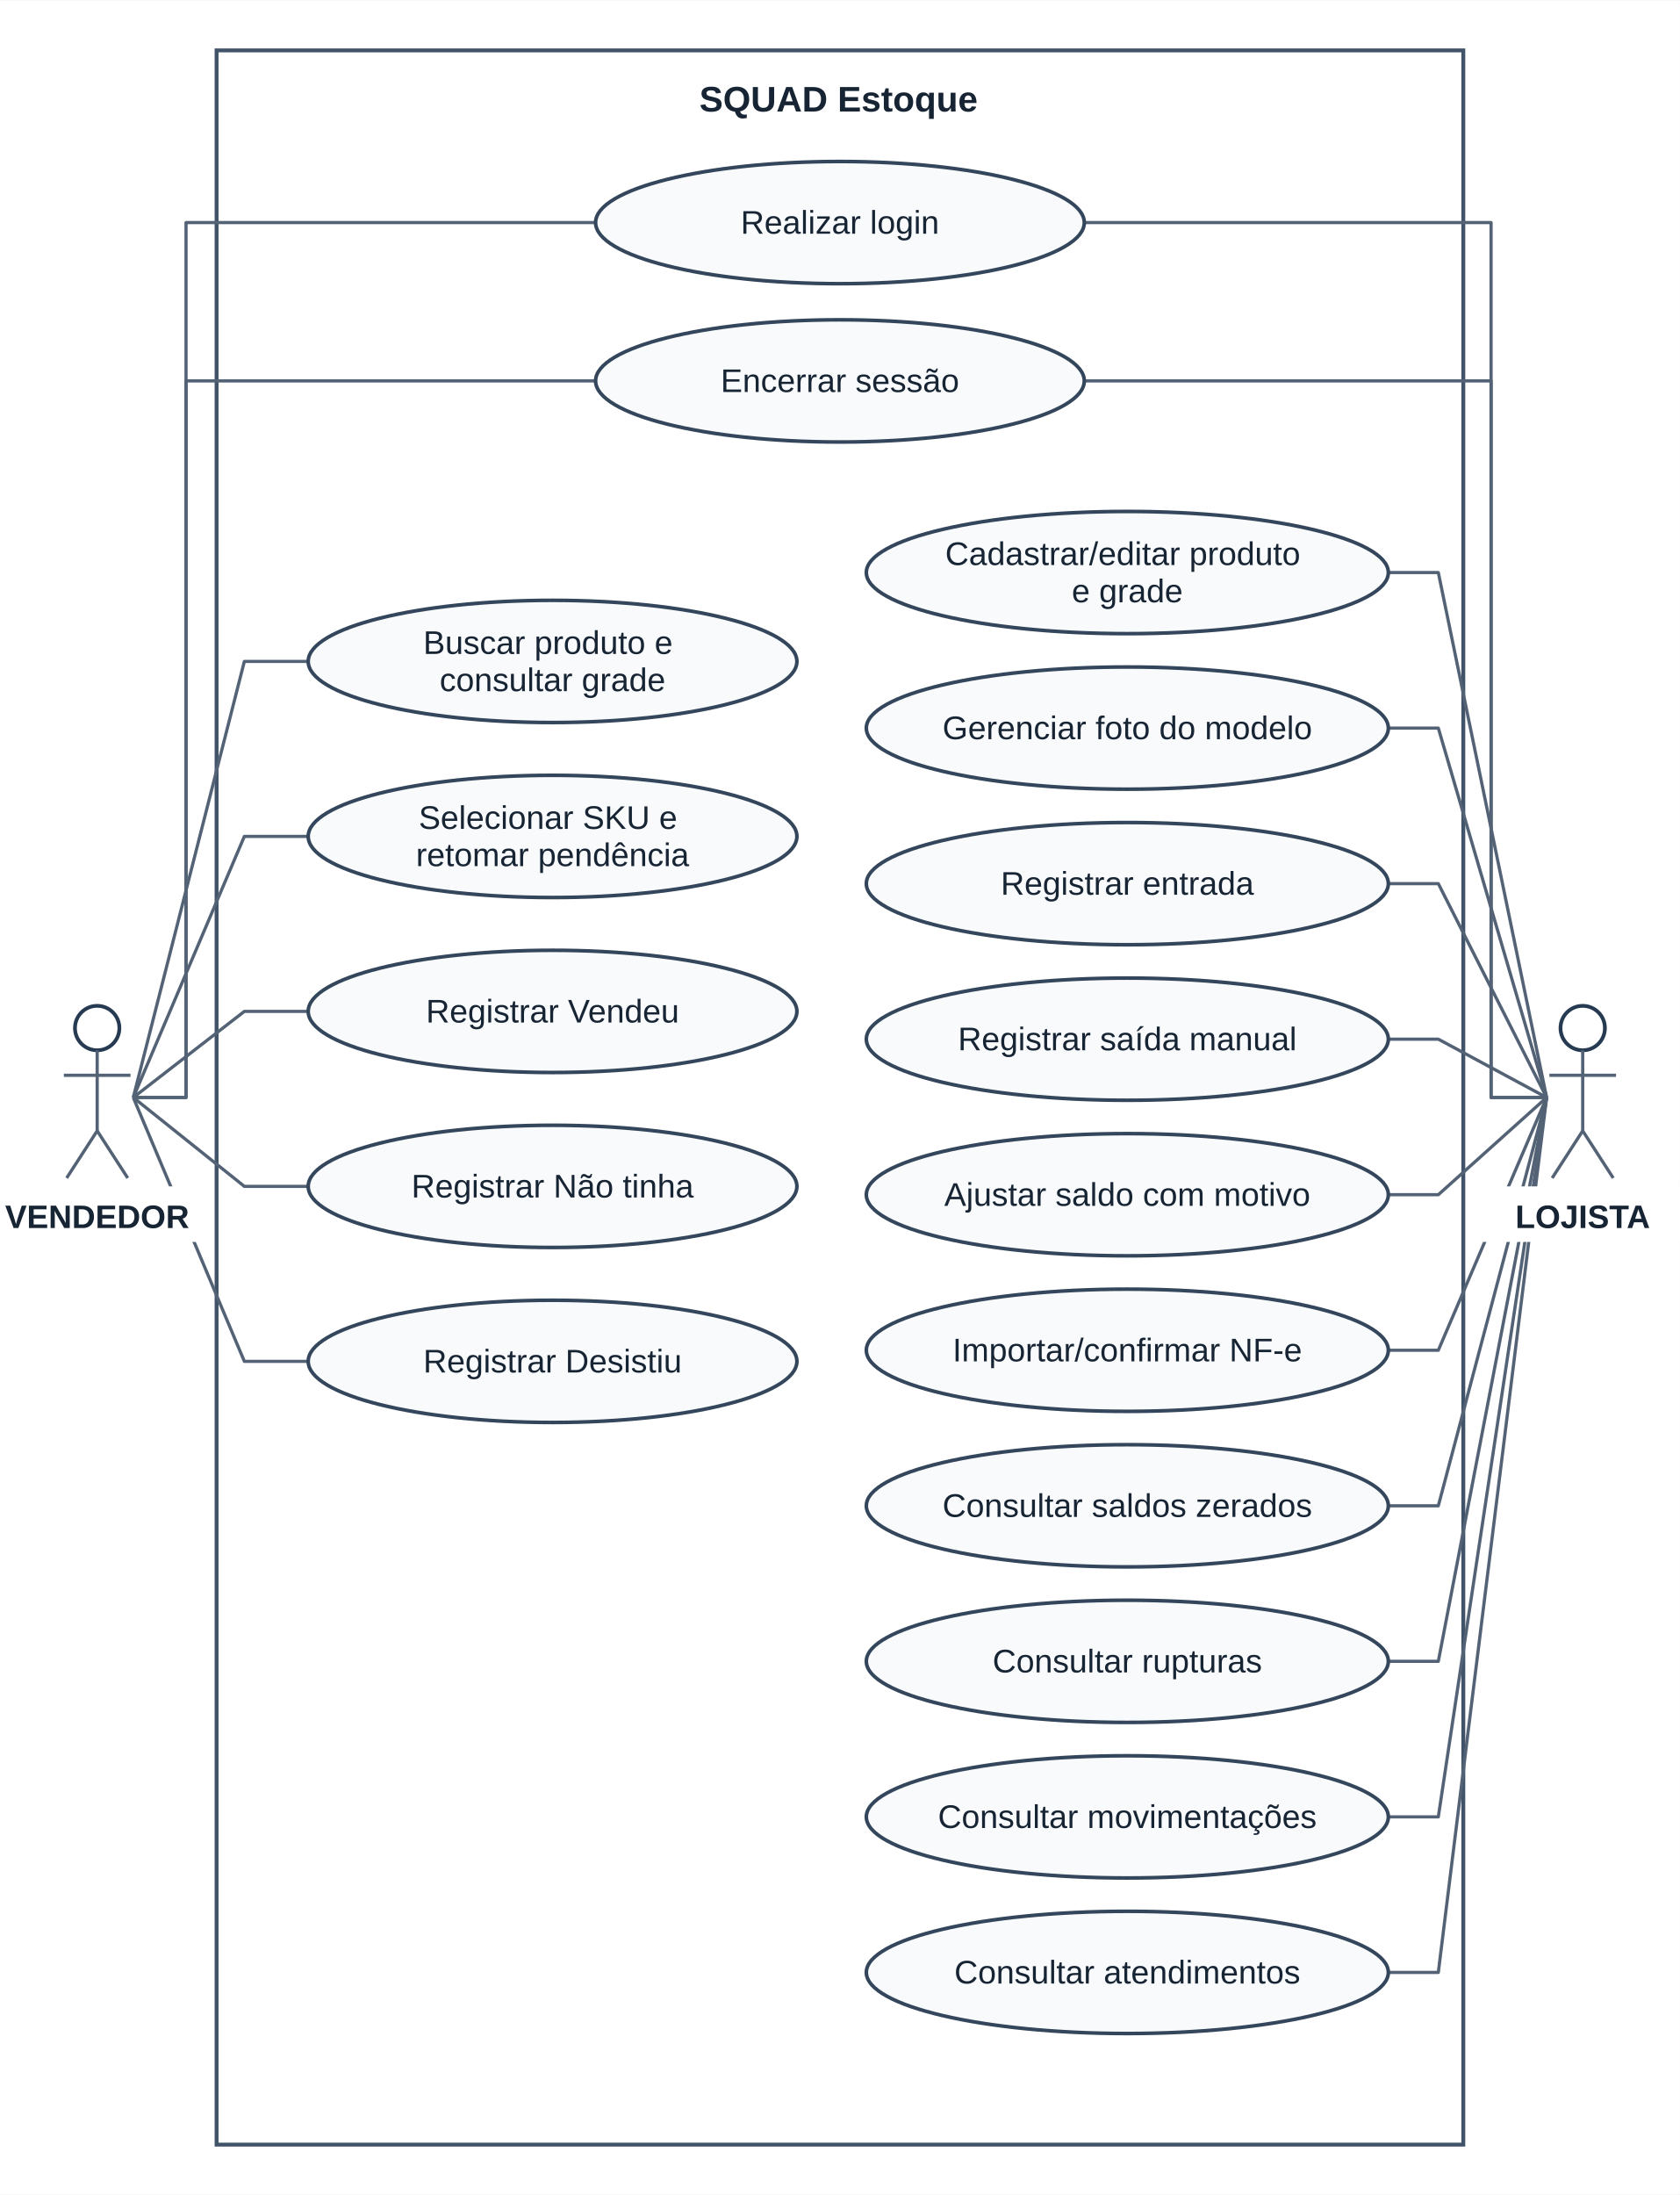
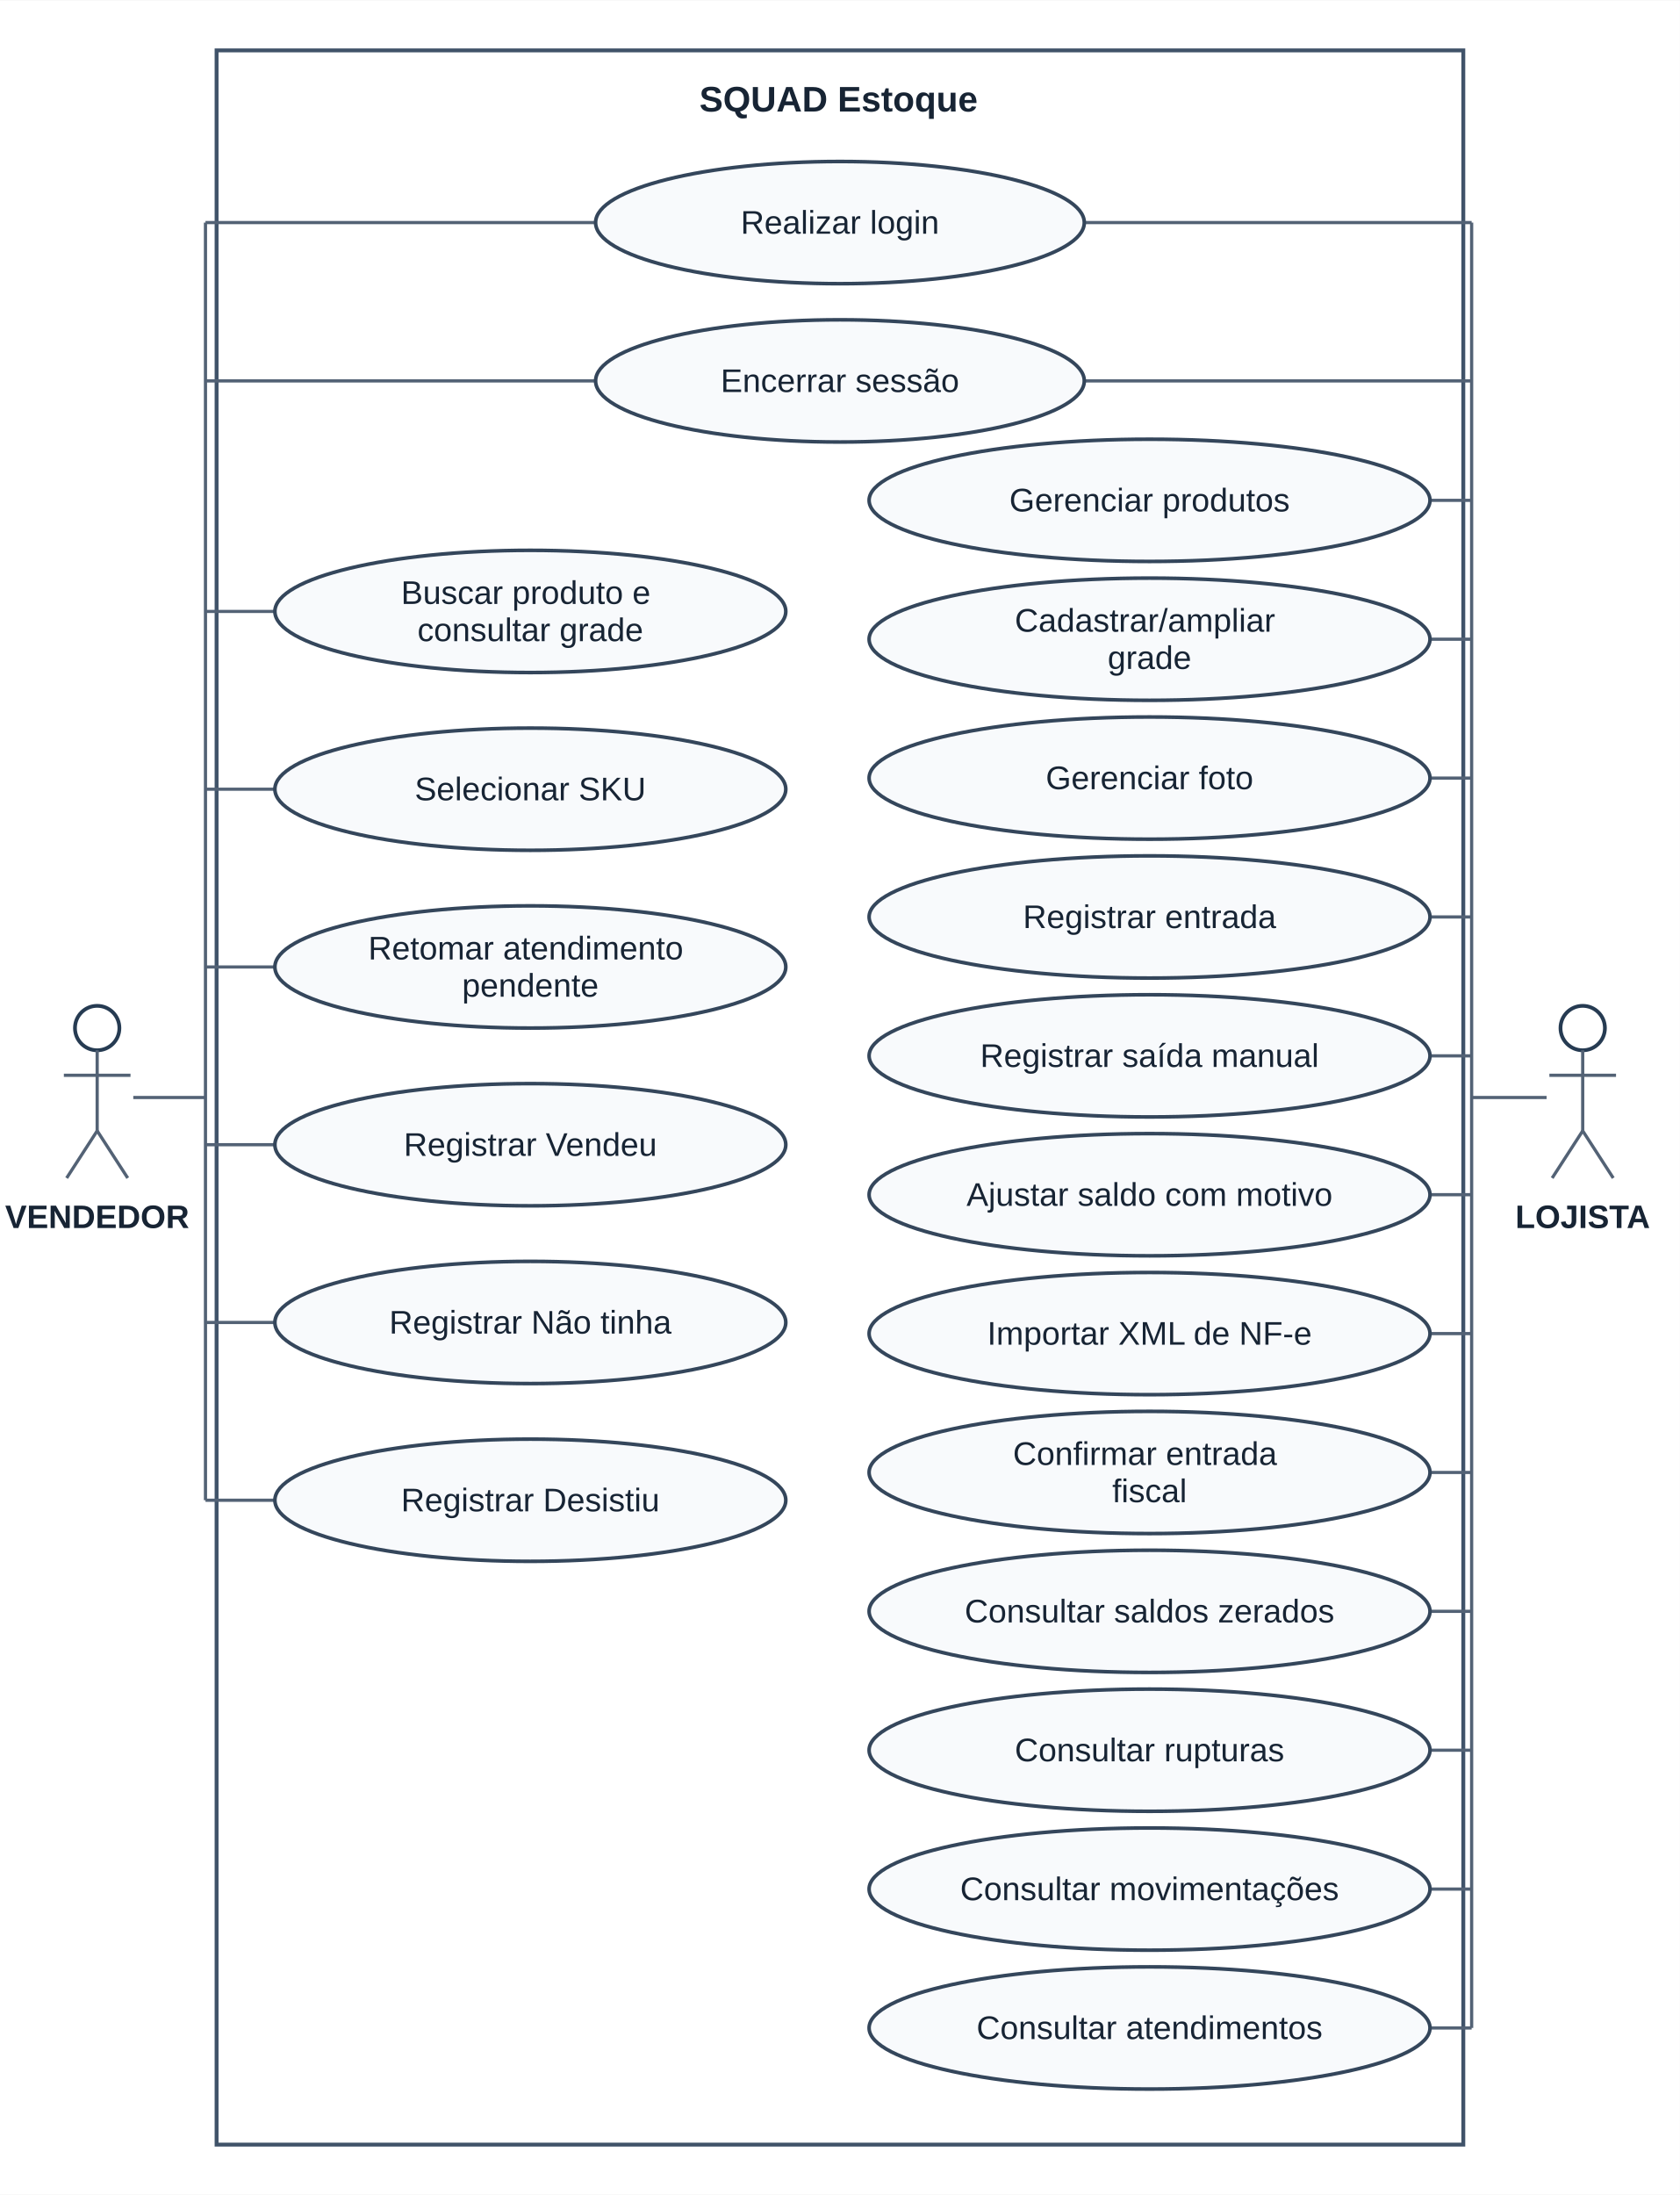
<svg xmlns="http://www.w3.org/2000/svg" width="160mm" height="209mm" viewBox="0 0 605 790" role="img" aria-label="Diagrama UML de casos de uso do SQUAD Estoque com os atores Vendedor e Lojista">
  <rect width="605" height="790" fill="white" />
  <rect x="78" y="18" width="449" height="754" fill="white" stroke="#405369" stroke-width="1.4" />
  <text x="302" y="40.0" text-anchor="middle" font-family="Arial, sans-serif" font-size="12.8" font-weight="bold" fill="#172434">
    <tspan x="302" dy="0">SQUAD Estoque</tspan>
  </text>
-   <polyline points="48,395 67,395 67,80 214,80" fill="none" stroke="#536275" stroke-width="1.15" stroke-linejoin="round" />
-   <polyline points="557,395 537,395 537,80 391,80" fill="none" stroke="#536275" stroke-width="1.15" stroke-linejoin="round" />
+   <polyline points="74,80 74,540" fill="none" stroke="#536275" stroke-width="1.15" stroke-linejoin="round" />
+   <polyline points="530,80 530,730" fill="none" stroke="#536275" stroke-width="1.15" stroke-linejoin="round" />
+   <polyline points="48,395 74,395" fill="none" stroke="#536275" stroke-width="1.15" stroke-linejoin="round" />
+   <polyline points="530,395 557,395" fill="none" stroke="#536275" stroke-width="1.15" stroke-linejoin="round" />
+   <polyline points="74,80 214,80" fill="none" stroke="#536275" stroke-width="1.15" stroke-linejoin="round" />
+   <polyline points="391,80 530,80" fill="none" stroke="#536275" stroke-width="1.15" stroke-linejoin="round" />
  <ellipse cx="302.5" cy="80" rx="88" ry="22" fill="#f8fafc" stroke="#34465b" stroke-width="1.3" />
  <text x="302.5" y="84.0" text-anchor="middle" font-family="Arial, sans-serif" font-size="11.8" font-weight="normal" fill="#172434">
    <tspan x="302.5" dy="0">Realizar login</tspan>
  </text>
-   <polyline points="48,395 67,395 67,137 214,137" fill="none" stroke="#536275" stroke-width="1.15" stroke-linejoin="round" />
-   <polyline points="557,395 537,395 537,137 391,137" fill="none" stroke="#536275" stroke-width="1.15" stroke-linejoin="round" />
+   <polyline points="74,137 214,137" fill="none" stroke="#536275" stroke-width="1.15" stroke-linejoin="round" />
+   <polyline points="391,137 530,137" fill="none" stroke="#536275" stroke-width="1.15" stroke-linejoin="round" />
  <ellipse cx="302.5" cy="137" rx="88" ry="22" fill="#f8fafc" stroke="#34465b" stroke-width="1.3" />
  <text x="302.5" y="141.0" text-anchor="middle" font-family="Arial, sans-serif" font-size="11.8" font-weight="normal" fill="#172434">
    <tspan x="302.5" dy="0">Encerrar sessão</tspan>
  </text>
-   <polyline points="48,395 88,238 111,238" fill="none" stroke="#536275" stroke-width="1.15" stroke-linejoin="round" />
-   <ellipse cx="199" cy="238" rx="88" ry="22" fill="#f8fafc" stroke="#34465b" stroke-width="1.3" />
-   <text x="199" y="235.3" text-anchor="middle" font-family="Arial, sans-serif" font-size="11.8" font-weight="normal" fill="#172434">
-     <tspan x="199" dy="0">Buscar produto e</tspan>
-     <tspan x="199" dy="13.4">consultar grade</tspan>
+   <polyline points="74,220 99,220" fill="none" stroke="#536275" stroke-width="1.15" stroke-linejoin="round" />
+   <ellipse cx="191" cy="220" rx="92" ry="22" fill="#f8fafc" stroke="#34465b" stroke-width="1.3" />
+   <text x="191" y="217.3" text-anchor="middle" font-family="Arial, sans-serif" font-size="11.8" font-weight="normal" fill="#172434">
+     <tspan x="191" dy="0">Buscar produto e</tspan>
+     <tspan x="191" dy="13.4">consultar grade</tspan>
  </text>
-   <polyline points="48,395 88,301 111,301" fill="none" stroke="#536275" stroke-width="1.15" stroke-linejoin="round" />
-   <ellipse cx="199" cy="301" rx="88" ry="22" fill="#f8fafc" stroke="#34465b" stroke-width="1.3" />
-   <text x="199" y="298.3" text-anchor="middle" font-family="Arial, sans-serif" font-size="11.8" font-weight="normal" fill="#172434">
-     <tspan x="199" dy="0">Selecionar SKU e</tspan>
-     <tspan x="199" dy="13.4">retomar pendência</tspan>
+   <polyline points="74,284 99,284" fill="none" stroke="#536275" stroke-width="1.15" stroke-linejoin="round" />
+   <ellipse cx="191" cy="284" rx="92" ry="22" fill="#f8fafc" stroke="#34465b" stroke-width="1.3" />
+   <text x="191" y="288.0" text-anchor="middle" font-family="Arial, sans-serif" font-size="11.8" font-weight="normal" fill="#172434">
+     <tspan x="191" dy="0">Selecionar SKU</tspan>
  </text>
-   <polyline points="48,395 88,364 111,364" fill="none" stroke="#536275" stroke-width="1.15" stroke-linejoin="round" />
-   <ellipse cx="199" cy="364" rx="88" ry="22" fill="#f8fafc" stroke="#34465b" stroke-width="1.3" />
-   <text x="199" y="368.0" text-anchor="middle" font-family="Arial, sans-serif" font-size="11.8" font-weight="normal" fill="#172434">
-     <tspan x="199" dy="0">Registrar Vendeu</tspan>
+   <polyline points="74,348 99,348" fill="none" stroke="#536275" stroke-width="1.15" stroke-linejoin="round" />
+   <ellipse cx="191" cy="348" rx="92" ry="22" fill="#f8fafc" stroke="#34465b" stroke-width="1.3" />
+   <text x="191" y="345.3" text-anchor="middle" font-family="Arial, sans-serif" font-size="11.8" font-weight="normal" fill="#172434">
+     <tspan x="191" dy="0">Retomar atendimento</tspan>
+     <tspan x="191" dy="13.4">pendente</tspan>
  </text>
-   <polyline points="48,395 88,427 111,427" fill="none" stroke="#536275" stroke-width="1.15" stroke-linejoin="round" />
-   <ellipse cx="199" cy="427" rx="88" ry="22" fill="#f8fafc" stroke="#34465b" stroke-width="1.3" />
-   <text x="199" y="431.0" text-anchor="middle" font-family="Arial, sans-serif" font-size="11.8" font-weight="normal" fill="#172434">
-     <tspan x="199" dy="0">Registrar Não tinha</tspan>
+   <polyline points="74,412 99,412" fill="none" stroke="#536275" stroke-width="1.15" stroke-linejoin="round" />
+   <ellipse cx="191" cy="412" rx="92" ry="22" fill="#f8fafc" stroke="#34465b" stroke-width="1.3" />
+   <text x="191" y="416.0" text-anchor="middle" font-family="Arial, sans-serif" font-size="11.8" font-weight="normal" fill="#172434">
+     <tspan x="191" dy="0">Registrar Vendeu</tspan>
  </text>
-   <polyline points="48,395 88,490 111,490" fill="none" stroke="#536275" stroke-width="1.15" stroke-linejoin="round" />
-   <ellipse cx="199" cy="490" rx="88" ry="22" fill="#f8fafc" stroke="#34465b" stroke-width="1.3" />
-   <text x="199" y="494.0" text-anchor="middle" font-family="Arial, sans-serif" font-size="11.8" font-weight="normal" fill="#172434">
-     <tspan x="199" dy="0">Registrar Desistiu</tspan>
+   <polyline points="74,476 99,476" fill="none" stroke="#536275" stroke-width="1.15" stroke-linejoin="round" />
+   <ellipse cx="191" cy="476" rx="92" ry="22" fill="#f8fafc" stroke="#34465b" stroke-width="1.3" />
+   <text x="191" y="480.0" text-anchor="middle" font-family="Arial, sans-serif" font-size="11.8" font-weight="normal" fill="#172434">
+     <tspan x="191" dy="0">Registrar Não tinha</tspan>
  </text>
-   <polyline points="557,395 518,206 500,206" fill="none" stroke="#536275" stroke-width="1.15" stroke-linejoin="round" />
-   <ellipse cx="406" cy="206" rx="94" ry="22" fill="#f8fafc" stroke="#34465b" stroke-width="1.3" />
-   <text x="406" y="203.3" text-anchor="middle" font-family="Arial, sans-serif" font-size="11.8" font-weight="normal" fill="#172434">
-     <tspan x="406" dy="0">Cadastrar/editar produto</tspan>
-     <tspan x="406" dy="13.4">e grade</tspan>
+   <polyline points="74,540 99,540" fill="none" stroke="#536275" stroke-width="1.15" stroke-linejoin="round" />
+   <ellipse cx="191" cy="540" rx="92" ry="22" fill="#f8fafc" stroke="#34465b" stroke-width="1.3" />
+   <text x="191" y="544.0" text-anchor="middle" font-family="Arial, sans-serif" font-size="11.8" font-weight="normal" fill="#172434">
+     <tspan x="191" dy="0">Registrar Desistiu</tspan>
  </text>
-   <polyline points="557,395 518,262 500,262" fill="none" stroke="#536275" stroke-width="1.15" stroke-linejoin="round" />
-   <ellipse cx="406" cy="262" rx="94" ry="22" fill="#f8fafc" stroke="#34465b" stroke-width="1.3" />
-   <text x="406" y="266.0" text-anchor="middle" font-family="Arial, sans-serif" font-size="11.8" font-weight="normal" fill="#172434">
-     <tspan x="406" dy="0">Gerenciar foto do modelo</tspan>
+   <polyline points="515,180 530,180" fill="none" stroke="#536275" stroke-width="1.15" stroke-linejoin="round" />
+   <ellipse cx="414" cy="180" rx="101" ry="22" fill="#f8fafc" stroke="#34465b" stroke-width="1.3" />
+   <text x="414" y="184.0" text-anchor="middle" font-family="Arial, sans-serif" font-size="11.8" font-weight="normal" fill="#172434">
+     <tspan x="414" dy="0">Gerenciar produtos</tspan>
  </text>
-   <polyline points="557,395 518,318 500,318" fill="none" stroke="#536275" stroke-width="1.15" stroke-linejoin="round" />
-   <ellipse cx="406" cy="318" rx="94" ry="22" fill="#f8fafc" stroke="#34465b" stroke-width="1.3" />
-   <text x="406" y="322.0" text-anchor="middle" font-family="Arial, sans-serif" font-size="11.8" font-weight="normal" fill="#172434">
-     <tspan x="406" dy="0">Registrar entrada</tspan>
+   <polyline points="515,230 530,230" fill="none" stroke="#536275" stroke-width="1.15" stroke-linejoin="round" />
+   <ellipse cx="414" cy="230" rx="101" ry="22" fill="#f8fafc" stroke="#34465b" stroke-width="1.3" />
+   <text x="414" y="227.3" text-anchor="middle" font-family="Arial, sans-serif" font-size="11.8" font-weight="normal" fill="#172434">
+     <tspan x="414" dy="0">Cadastrar/ampliar</tspan>
+     <tspan x="414" dy="13.4">grade</tspan>
  </text>
-   <polyline points="557,395 518,374 500,374" fill="none" stroke="#536275" stroke-width="1.15" stroke-linejoin="round" />
-   <ellipse cx="406" cy="374" rx="94" ry="22" fill="#f8fafc" stroke="#34465b" stroke-width="1.3" />
-   <text x="406" y="378.0" text-anchor="middle" font-family="Arial, sans-serif" font-size="11.8" font-weight="normal" fill="#172434">
-     <tspan x="406" dy="0">Registrar saída manual</tspan>
+   <polyline points="515,280 530,280" fill="none" stroke="#536275" stroke-width="1.15" stroke-linejoin="round" />
+   <ellipse cx="414" cy="280" rx="101" ry="22" fill="#f8fafc" stroke="#34465b" stroke-width="1.3" />
+   <text x="414" y="284.0" text-anchor="middle" font-family="Arial, sans-serif" font-size="11.8" font-weight="normal" fill="#172434">
+     <tspan x="414" dy="0">Gerenciar foto</tspan>
  </text>
-   <polyline points="557,395 518,430 500,430" fill="none" stroke="#536275" stroke-width="1.15" stroke-linejoin="round" />
-   <ellipse cx="406" cy="430" rx="94" ry="22" fill="#f8fafc" stroke="#34465b" stroke-width="1.3" />
-   <text x="406" y="434.0" text-anchor="middle" font-family="Arial, sans-serif" font-size="11.8" font-weight="normal" fill="#172434">
-     <tspan x="406" dy="0">Ajustar saldo com motivo</tspan>
+   <polyline points="515,330 530,330" fill="none" stroke="#536275" stroke-width="1.15" stroke-linejoin="round" />
+   <ellipse cx="414" cy="330" rx="101" ry="22" fill="#f8fafc" stroke="#34465b" stroke-width="1.3" />
+   <text x="414" y="334.0" text-anchor="middle" font-family="Arial, sans-serif" font-size="11.8" font-weight="normal" fill="#172434">
+     <tspan x="414" dy="0">Registrar entrada</tspan>
  </text>
-   <polyline points="557,395 518,486 500,486" fill="none" stroke="#536275" stroke-width="1.15" stroke-linejoin="round" />
-   <ellipse cx="406" cy="486" rx="94" ry="22" fill="#f8fafc" stroke="#34465b" stroke-width="1.3" />
-   <text x="406" y="490.0" text-anchor="middle" font-family="Arial, sans-serif" font-size="11.8" font-weight="normal" fill="#172434">
-     <tspan x="406" dy="0">Importar/confirmar NF-e</tspan>
+   <polyline points="515,380 530,380" fill="none" stroke="#536275" stroke-width="1.15" stroke-linejoin="round" />
+   <ellipse cx="414" cy="380" rx="101" ry="22" fill="#f8fafc" stroke="#34465b" stroke-width="1.3" />
+   <text x="414" y="384.0" text-anchor="middle" font-family="Arial, sans-serif" font-size="11.8" font-weight="normal" fill="#172434">
+     <tspan x="414" dy="0">Registrar saída manual</tspan>
  </text>
-   <polyline points="557,395 518,542 500,542" fill="none" stroke="#536275" stroke-width="1.15" stroke-linejoin="round" />
-   <ellipse cx="406" cy="542" rx="94" ry="22" fill="#f8fafc" stroke="#34465b" stroke-width="1.3" />
-   <text x="406" y="546.0" text-anchor="middle" font-family="Arial, sans-serif" font-size="11.8" font-weight="normal" fill="#172434">
-     <tspan x="406" dy="0">Consultar saldos zerados</tspan>
+   <polyline points="515,430 530,430" fill="none" stroke="#536275" stroke-width="1.15" stroke-linejoin="round" />
+   <ellipse cx="414" cy="430" rx="101" ry="22" fill="#f8fafc" stroke="#34465b" stroke-width="1.3" />
+   <text x="414" y="434.0" text-anchor="middle" font-family="Arial, sans-serif" font-size="11.8" font-weight="normal" fill="#172434">
+     <tspan x="414" dy="0">Ajustar saldo com motivo</tspan>
  </text>
-   <polyline points="557,395 518,598 500,598" fill="none" stroke="#536275" stroke-width="1.15" stroke-linejoin="round" />
-   <ellipse cx="406" cy="598" rx="94" ry="22" fill="#f8fafc" stroke="#34465b" stroke-width="1.3" />
-   <text x="406" y="602.0" text-anchor="middle" font-family="Arial, sans-serif" font-size="11.8" font-weight="normal" fill="#172434">
-     <tspan x="406" dy="0">Consultar rupturas</tspan>
+   <polyline points="515,480 530,480" fill="none" stroke="#536275" stroke-width="1.15" stroke-linejoin="round" />
+   <ellipse cx="414" cy="480" rx="101" ry="22" fill="#f8fafc" stroke="#34465b" stroke-width="1.3" />
+   <text x="414" y="484.0" text-anchor="middle" font-family="Arial, sans-serif" font-size="11.8" font-weight="normal" fill="#172434">
+     <tspan x="414" dy="0">Importar XML de NF-e</tspan>
  </text>
-   <polyline points="557,395 518,654 500,654" fill="none" stroke="#536275" stroke-width="1.15" stroke-linejoin="round" />
-   <ellipse cx="406" cy="654" rx="94" ry="22" fill="#f8fafc" stroke="#34465b" stroke-width="1.3" />
-   <text x="406" y="658.0" text-anchor="middle" font-family="Arial, sans-serif" font-size="11.8" font-weight="normal" fill="#172434">
-     <tspan x="406" dy="0">Consultar movimentações</tspan>
+   <polyline points="515,530 530,530" fill="none" stroke="#536275" stroke-width="1.15" stroke-linejoin="round" />
+   <ellipse cx="414" cy="530" rx="101" ry="22" fill="#f8fafc" stroke="#34465b" stroke-width="1.3" />
+   <text x="414" y="527.3" text-anchor="middle" font-family="Arial, sans-serif" font-size="11.8" font-weight="normal" fill="#172434">
+     <tspan x="414" dy="0">Confirmar entrada</tspan>
+     <tspan x="414" dy="13.4">fiscal</tspan>
  </text>
-   <polyline points="557,395 518,710 500,710" fill="none" stroke="#536275" stroke-width="1.15" stroke-linejoin="round" />
-   <ellipse cx="406" cy="710" rx="94" ry="22" fill="#f8fafc" stroke="#34465b" stroke-width="1.3" />
-   <text x="406" y="714.0" text-anchor="middle" font-family="Arial, sans-serif" font-size="11.8" font-weight="normal" fill="#172434">
-     <tspan x="406" dy="0">Consultar atendimentos</tspan>
+   <polyline points="515,580 530,580" fill="none" stroke="#536275" stroke-width="1.15" stroke-linejoin="round" />
+   <ellipse cx="414" cy="580" rx="101" ry="22" fill="#f8fafc" stroke="#34465b" stroke-width="1.3" />
+   <text x="414" y="584.0" text-anchor="middle" font-family="Arial, sans-serif" font-size="11.8" font-weight="normal" fill="#172434">
+     <tspan x="414" dy="0">Consultar saldos zerados</tspan>
+   </text>
+   <polyline points="515,630 530,630" fill="none" stroke="#536275" stroke-width="1.15" stroke-linejoin="round" />
+   <ellipse cx="414" cy="630" rx="101" ry="22" fill="#f8fafc" stroke="#34465b" stroke-width="1.3" />
+   <text x="414" y="634.0" text-anchor="middle" font-family="Arial, sans-serif" font-size="11.8" font-weight="normal" fill="#172434">
+     <tspan x="414" dy="0">Consultar rupturas</tspan>
+   </text>
+   <polyline points="515,680 530,680" fill="none" stroke="#536275" stroke-width="1.15" stroke-linejoin="round" />
+   <ellipse cx="414" cy="680" rx="101" ry="22" fill="#f8fafc" stroke="#34465b" stroke-width="1.3" />
+   <text x="414" y="684.0" text-anchor="middle" font-family="Arial, sans-serif" font-size="11.8" font-weight="normal" fill="#172434">
+     <tspan x="414" dy="0">Consultar movimentações</tspan>
+   </text>
+   <polyline points="515,730 530,730" fill="none" stroke="#536275" stroke-width="1.15" stroke-linejoin="round" />
+   <ellipse cx="414" cy="730" rx="101" ry="22" fill="#f8fafc" stroke="#34465b" stroke-width="1.3" />
+   <text x="414" y="734.0" text-anchor="middle" font-family="Arial, sans-serif" font-size="11.8" font-weight="normal" fill="#172434">
+     <tspan x="414" dy="0">Consultar atendimentos</tspan>
  </text>
  <circle cx="35" cy="370" r="8" fill="white" stroke="#263b52" stroke-width="1.35" />
  <polyline points="35,378 35,407" fill="none" stroke="#536275" stroke-width="1.15" stroke-linejoin="round" />
  <polyline points="23,387 47,387" fill="none" stroke="#536275" stroke-width="1.15" stroke-linejoin="round" />
  <polyline points="35,407 24,424" fill="none" stroke="#536275" stroke-width="1.15" stroke-linejoin="round" />
  <polyline points="35,407 46,424" fill="none" stroke="#536275" stroke-width="1.15" stroke-linejoin="round" />
-   <rect x="-7" y="427" width="84" height="20" fill="white" />
  <text x="35" y="442.0" text-anchor="middle" font-family="Arial, sans-serif" font-size="11.7" font-weight="bold" fill="#172434">
    <tspan x="35" dy="0">VENDEDOR</tspan>
  </text>
  <circle cx="570" cy="370" r="8" fill="white" stroke="#263b52" stroke-width="1.35" />
  <polyline points="570,378 570,407" fill="none" stroke="#536275" stroke-width="1.15" stroke-linejoin="round" />
  <polyline points="558,387 582,387" fill="none" stroke="#536275" stroke-width="1.15" stroke-linejoin="round" />
  <polyline points="570,407 559,424" fill="none" stroke="#536275" stroke-width="1.15" stroke-linejoin="round" />
  <polyline points="570,407 581,424" fill="none" stroke="#536275" stroke-width="1.15" stroke-linejoin="round" />
-   <rect x="528" y="427" width="84" height="20" fill="white" />
  <text x="570" y="442.0" text-anchor="middle" font-family="Arial, sans-serif" font-size="11.7" font-weight="bold" fill="#172434">
    <tspan x="570" dy="0">LOJISTA</tspan>
  </text>
</svg>
